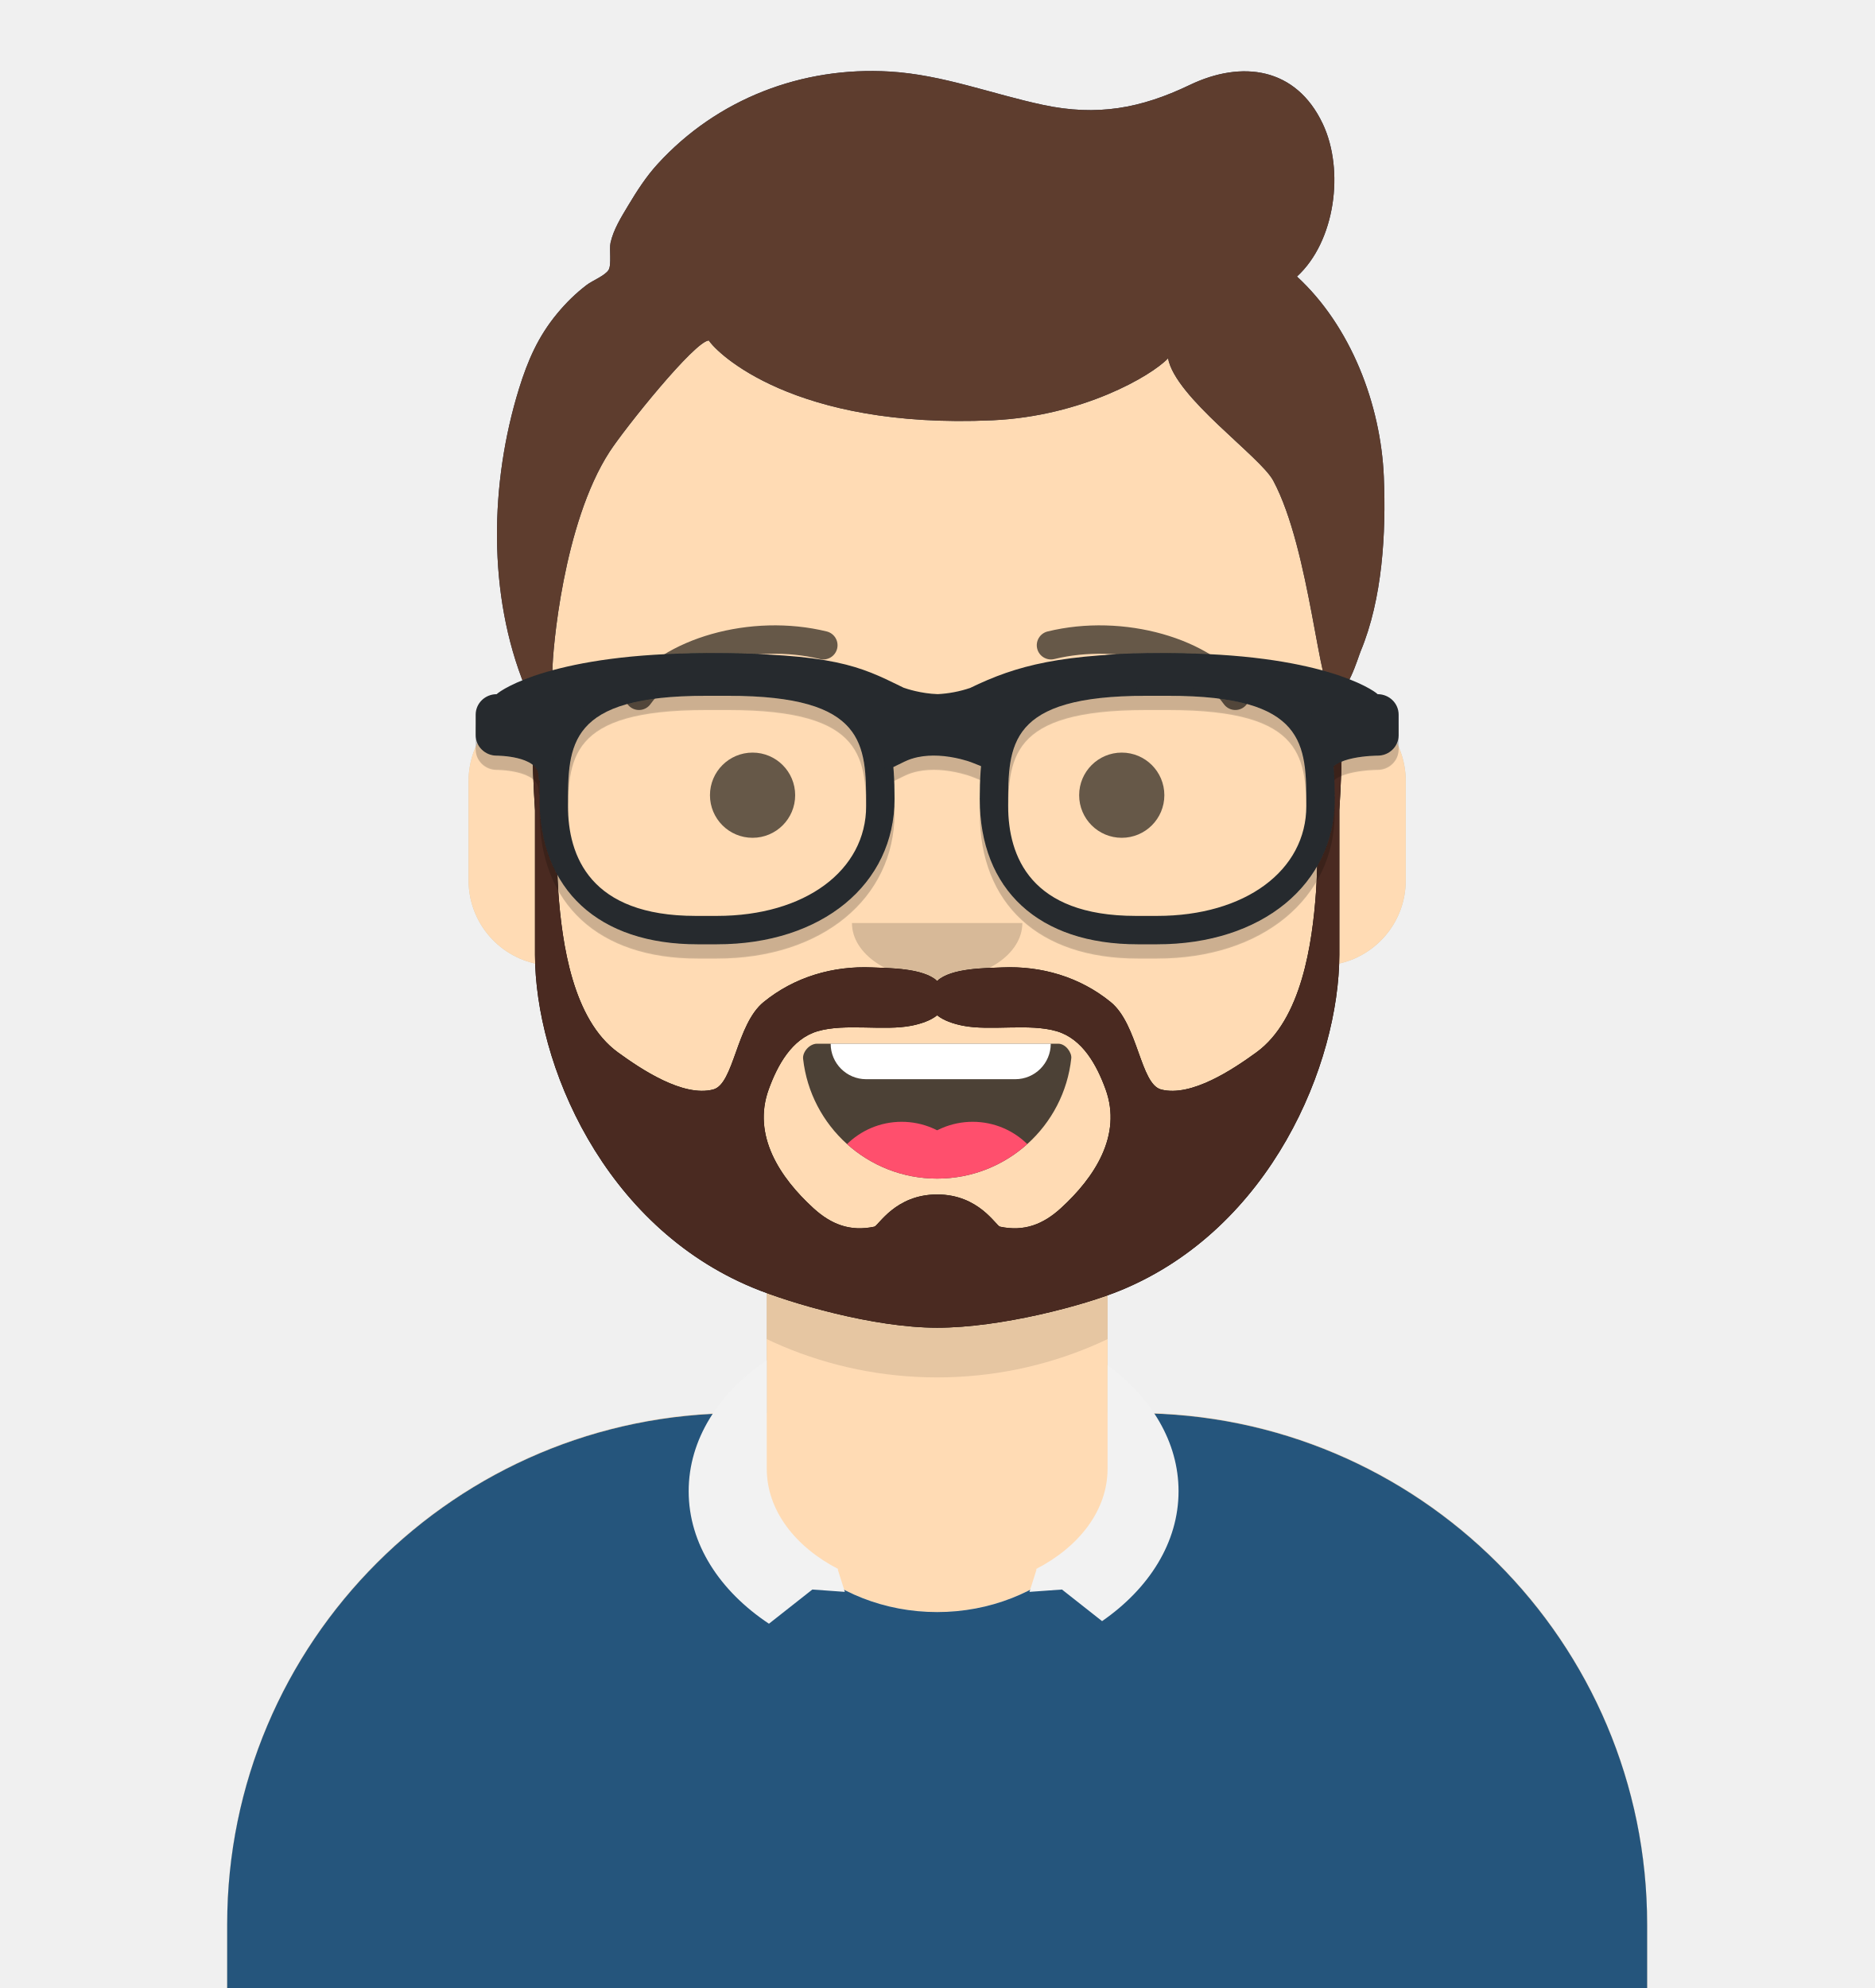
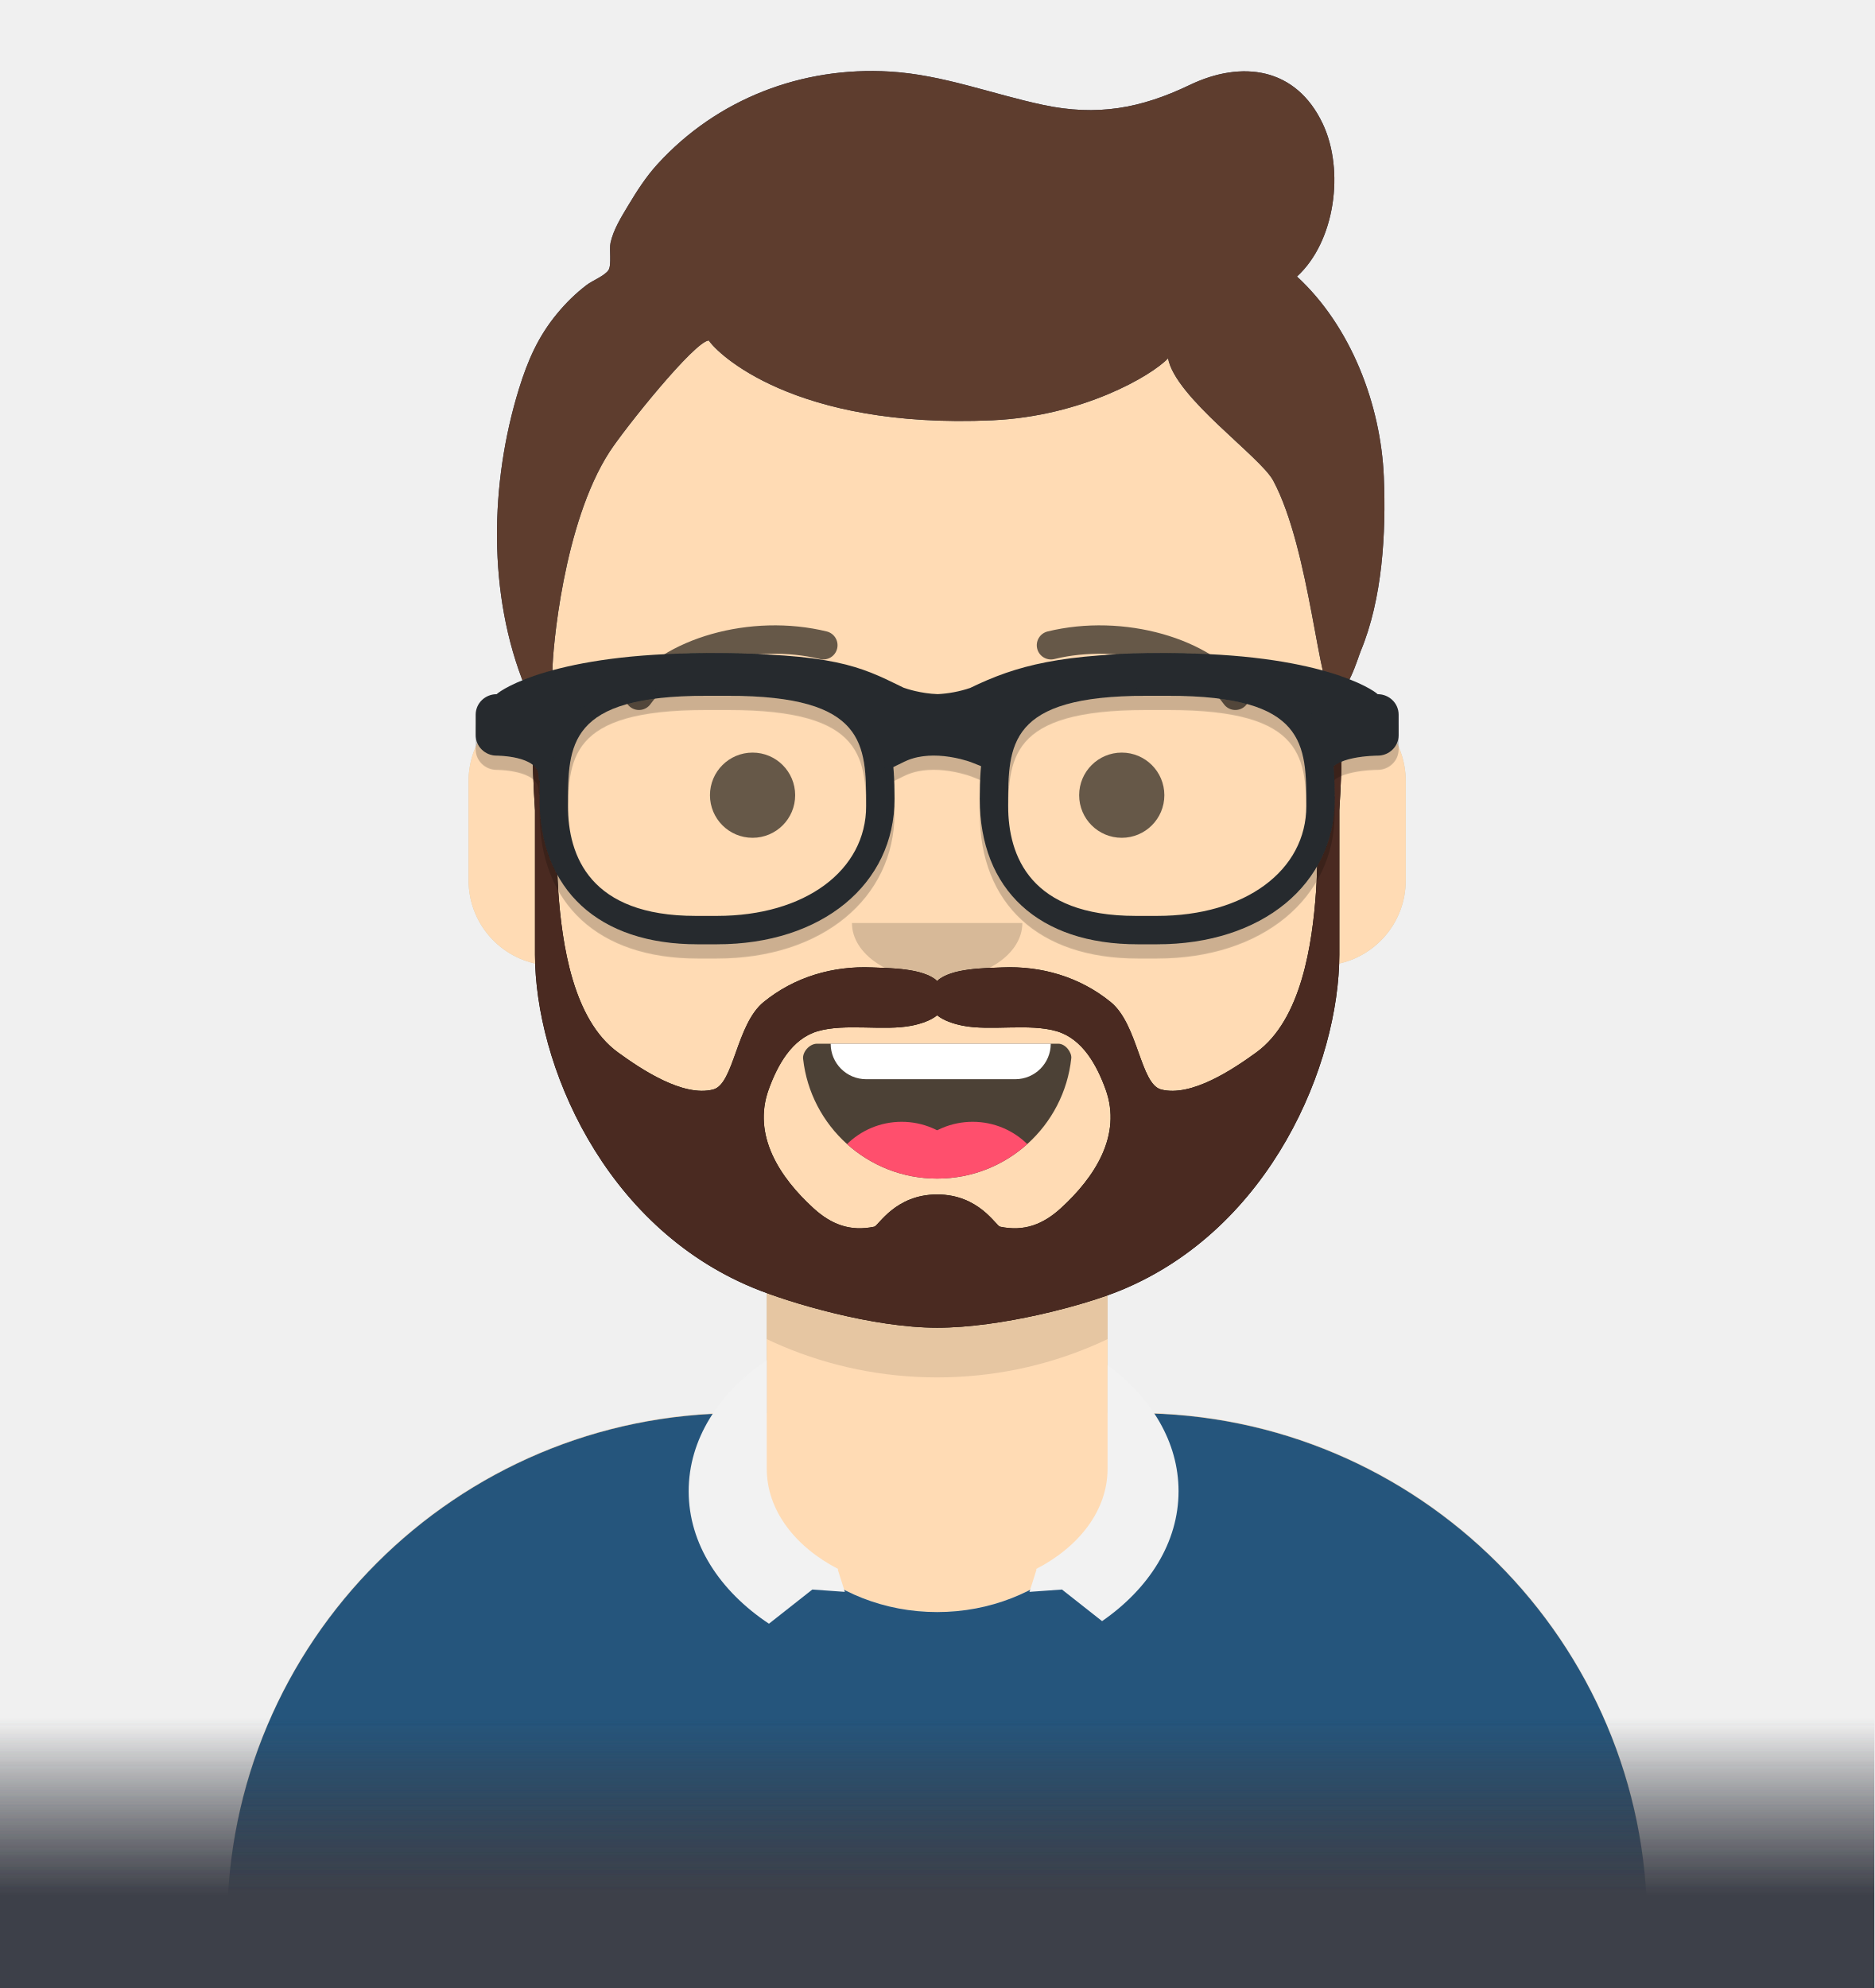
<svg xmlns="http://www.w3.org/2000/svg" xmlns:xlink="http://www.w3.org/1999/xlink" width="264" height="280" viewBox="0 0 264 280">
  <defs>
+     <linearGradient id="n" x1="0" x2="0" y1="0" y2="1">
+       <stop offset="0%" stop-color="#3C4048" stop-opacity="0" />
+       <stop offset="50%" stop-color="#3C4048" />
+       <stop offset="100%" stop-color="#3C4048" />
+     </linearGradient>
    <path d="M124 144.611V163h4c39.765 0 72 32.235 72 72v9H0v-9c0-39.765 32.235-72 72-72h4v-18.389c-17.237-8.189-29.628-24.924-31.695-44.73C38.48 99.058 34 94.052 34 88V74c0-5.946 4.325-10.882 10-11.834V56c0-30.928 25.072-56 56-56s56 25.072 56 56v6.166c5.675.952 10 5.888 10 11.834v14c0 6.052-4.48 11.058-10.305 11.881-2.067 19.806-14.458 36.541-31.695 44.73" id="a" />
  </defs>
  <g fill="none" fill-rule="evenodd">
    <g />
    <g mask="url(#react-mask-5)">
      <g transform="translate(32 36)">
        <mask id="b" fill="#fff">
          <use xlink:href="#a" />
        </mask>
        <use fill="#D0C6AC" xlink:href="#a" />
        <g mask="url(#b)" fill="#FFDBB4">
          <path d="M0 0h264v280H0z" />
        </g>
        <path d="M156 79v23c0 30.928-25.072 56-56 56s-56-25.072-56-56V79v15c0 30.928 25.072 56 56 56s56-25.072 56-56z" fill-opacity=".1" fill="#000" mask="url(#b)" />
      </g>
      <g transform="translate(0 170)">
        <defs>
          <path d="M105.192 29.052H104c-39.765 0-72 32.235-72 72V110h200v-8.948c0-39.765-32.235-72-72-72h-1.192q.191 1.475.192 3c0 13.807-12.088 25-27 25s-27-11.193-27-25q0-1.525.192-3" id="c" />
        </defs>
        <mask id="d" fill="#fff">
          <use xlink:href="#c" />
        </mask>
        <use fill="#E6E6E6" xlink:href="#c" />
        <g mask="url(#d)" fill="#25557C">
          <path d="M0 0h264v110H0z" />
        </g>
        <path d="M156 22.28c6.182 4.555 10 10.826 10 17.748 0 7.205-4.137 13.705-10.771 18.3l-5.65-4.452-4.579.332 1-3.151-.078-.061C152.022 47.853 156 42.7 156 36.876zm-48-.709c-6.767 4.603-11 11.169-11 18.457 0 7.398 4.362 14.052 11.308 18.664l6.113-4.816 4.579.332-1-3.151.078-.061C111.978 47.853 108 42.7 108 36.876z" fill="#F2F2F2" />
      </g>
      <g fill="#000">
        <g transform="translate(78 134)">
          <defs>
            <path d="M35.118 15.128C36.176 24.62 44.226 32 54 32c9.804 0 17.874-7.426 18.892-16.96.082-.767-.775-2.04-1.85-2.04H37.088c-1.08 0-2.075 1.178-1.97 2.128" id="e" />
          </defs>
          <mask id="f" fill="#fff">
            <use xlink:href="#e" />
          </mask>
          <use fill-opacity=".7" xlink:href="#e" />
          <rect fill="#FFF" mask="url(#f)" x="39" y="2" width="31" height="16" rx="5" />
          <g mask="url(#f)" fill="#FF4F6D">
            <g transform="translate(38 24)">
              <circle cx="11" cy="11" r="11" />
              <circle cx="21" cy="11" r="11" />
            </g>
          </g>
        </g>
        <path d="M120 130c0 4.418 5.373 8 12 8s12-3.582 12-8" fill-opacity=".16" />
        <g transform="translate(76 90)" fill-opacity=".6">
          <circle cx="30" cy="22" r="6" />
          <circle cx="82" cy="22" r="6" />
        </g>
        <path d="M91.63 99.159c3.915-5.51 14.648-8.599 23.893-6.329a2 2 0 0 0 .954-3.884c-10.737-2.636-23.165.941-28.107 7.894a2 2 0 0 0 3.26 2.318m80.74.001c-3.915-5.51-14.648-8.598-23.893-6.328a2 2 0 0 1-.954-3.884c10.737-2.637 23.165.94 28.107 7.893a2 2 0 0 1-3.26 2.318" fill-rule="nonzero" fill-opacity=".6" />
      </g>
      <defs>
        <path id="g" d="M0 0h264v280H0z" />
        <path d="M183.68 38.949c5.406-4.95 6.707-14.987 3.638-21.5-3.769-7.995-11.417-8.997-18.746-5.48-6.908 3.315-13.057 4.419-20.622 2.813-7.258-1.541-14.144-4.26-21.647-4.706-12.325-.733-24.3 3.839-32.7 13.053-1.603 1.758-2.894 3.768-4.115 5.805-.976 1.63-2.077 3.38-2.493 5.258-.198.894.17 3.098-.275 3.83-.48.79-2.296 1.515-3.069 2.102-1.567 1.189-2.924 2.53-4.18 4.047-2.666 3.222-4.133 6.587-5.368 10.572-4.102 13.245-4.45 28.998.854 42.004.707 1.734 2.898 5.352 4.186 1.638.255-.734-.334-3.194-.333-3.935.005-2.72 1.506-20.729 8.047-30.817 2.13-3.284 11.973-15.58 13.984-15.68 1.065 1.693 11.88 12.51 39.942 11.242 12.662-.572 22.4-6.26 24.738-8.727 1.028 5.533 12.992 13.816 14.815 17.224 5.267 9.846 6.435 30.304 8.445 30.265s3.453-5.237 3.867-6.23c3.072-7.375 3.595-16.632 3.267-24.559-.427-10.202-4.638-21.226-12.235-28.22" id="k" />
      </defs>
      <mask id="h" fill="#fff">
        <use xlink:href="#g" />
      </mask>
      <g />
      <g mask="url(#h)">
        <g transform="translate(-1)">
          <g transform="translate(49 72)">
            <defs>
              <path d="M101.428 98.169c-2.513 2.294-5.19 3.325-8.575 2.604-.582-.124-2.957-4.538-8.853-4.538-5.897 0-8.27 4.414-8.853 4.538-3.385.721-6.062-.31-8.576-2.604-4.725-4.313-8.654-10.26-6.293-16.75 1.23-3.382 3.232-7.095 6.873-8.173 3.887-1.15 9.346-.002 13.264-.788 1.27-.254 2.656-.707 3.585-1.458.929.75 2.316 1.204 3.585 1.458 3.918.786 9.376-.362 13.264.788 3.64 1.078 5.642 4.79 6.873 8.173 2.361 6.49-1.568 12.437-6.294 16.75M140.081 26c-3.41 8.4-2.093 18.858-2.724 27.676-.513 7.167-2.02 17.91-8.384 22.539-3.255 2.367-9.179 6.345-13.431 5.235-2.927-.764-3.24-9.16-7.087-12.303-4.363-3.565-9.812-5.131-15.306-4.89-2.37.105-7.165.08-9.15 1.903-1.983-1.823-6.777-1.798-9.148-1.902-5.494-.242-10.943 1.324-15.306 4.889-3.847 3.143-4.16 11.54-7.087 12.303-4.252 1.11-10.176-2.868-13.431-5.235-6.365-4.63-7.87-15.372-8.384-22.54-.63-8.817.686-19.275-2.724-27.675-1.66 0-.565 16.129-.565 16.129v20.356c.032 15.288 9.581 38.17 30.754 46.908C63.286 111.53 75.015 115 84 115s20.714-3.14 25.892-5.277c21.173-8.737 30.722-31.95 30.754-47.238V42.13S141.74 26 140.081 26" id="i" />
            </defs>
            <mask id="j" fill="#fff">
              <use xlink:href="#i" />
            </mask>
            <use fill="#000" xlink:href="#i" />
            <g mask="url(#j)" fill="#4a2a21">
              <path d="M-32 0h264v244H-32z" />
            </g>
          </g>
          <mask id="l" fill="#fff">
            <use xlink:href="#k" />
          </mask>
          <use fill="#28354B" xlink:href="#k" />
          <g mask="url(#l)" fill="#5e3d2e">
            <path d="M0 0h264v280H0z" />
          </g>
          <g transform="translate(62 85)">
            <defs>
              <filter x="-.8%" y="-2.4%" width="101.5%" height="109.8%" filterUnits="objectBoundingBox" id="m">
                <feOffset dy="2" in="SourceAlpha" result="shadowOffsetOuter1" />
                <feColorMatrix values="0 0 0 0 0 0 0 0 0 0 0 0 0 0 0 0 0 0 0.2 0" in="shadowOffsetOuter1" result="shadowMatrixOuter1" />
                <feMerge>
                  <feMergeNode in="shadowMatrixOuter1" />
                  <feMergeNode in="SourceGraphic" />
                </feMerge>
              </filter>
            </defs>
            <g filter="url(#m)" transform="translate(6 7)" fill="#252C2F" fill-rule="nonzero">
              <path d="M34 41h-2.758C17.315 41 9 33.336 9 20.5 9 10.127 10.817 0 32.53 0h2.94C57.183 0 59 10.127 59 20.5 59 32.569 48.721 41 34 41M32.385 6C13 6 13 12.841 13 21.502 13 28.572 16.116 37 30.97 37H34c12.365 0 21-6.373 21-15.498C55 12.84 55 6 35.615 6zM96 41h-2.758C79.315 41 71 33.336 71 20.5 71 10.127 72.817 0 94.53 0h2.94C119.183 0 121 10.127 121 20.5 121 32.569 110.721 41 96 41M94.385 6C75 6 75 12.841 75 21.502 75 28.572 78.12 37 92.97 37H96c12.365 0 21-6.373 21-15.498C117 12.84 117 6 97.615 6z" />
              <path d="M2.955 5.772C3.645 5.096 11.21 0 32.5 0c17.851 0 21.63 1.853 27.35 4.652l.419.207c.398.14 2.431.83 4.81.907a17 17 0 0 0 4.563-.869C76.17 1.722 82.562 0 97.5 0c21.29 0 28.854 5.096 29.545 5.772 1.634 0 2.955 1.29 2.955 2.885v2.886c0 1.596-1.32 2.886-2.955 2.886 0 0-6.901 0-6.901 2.886 0 2.885-1.962-4.176-1.962-5.772v-2.81c-3.603-1.38-10.054-3.947-20.682-3.947-11.842 0-17.739 2.1-22.798 4.185l.057.137-.003 1.986-2.217 5.35L69.8 15.36c-.244-.097-.772-.27-1.504-.451-2.04-.503-4.137-.656-5.992-.276q-1.021.21-1.891.633l-2.643 1.29-2.643-5.16.117-2.295.08-.195c-4.362-2.033-8.385-4.12-22.824-4.12-10.628 0-17.078 2.565-20.682 3.944v2.812c0 1.596-2.954 8.657-2.954 5.772 0-2.886-5.91-2.886-5.91-2.886-1.63 0-2.954-1.29-2.954-2.886V8.657c0-1.595 1.324-2.885 2.955-2.885" />
+               <path fill="url(#n)" d="M-100 150h300v50h-300z" />
            </g>
          </g>
        </g>
      </g>
    </g>
  </g>
</svg>
